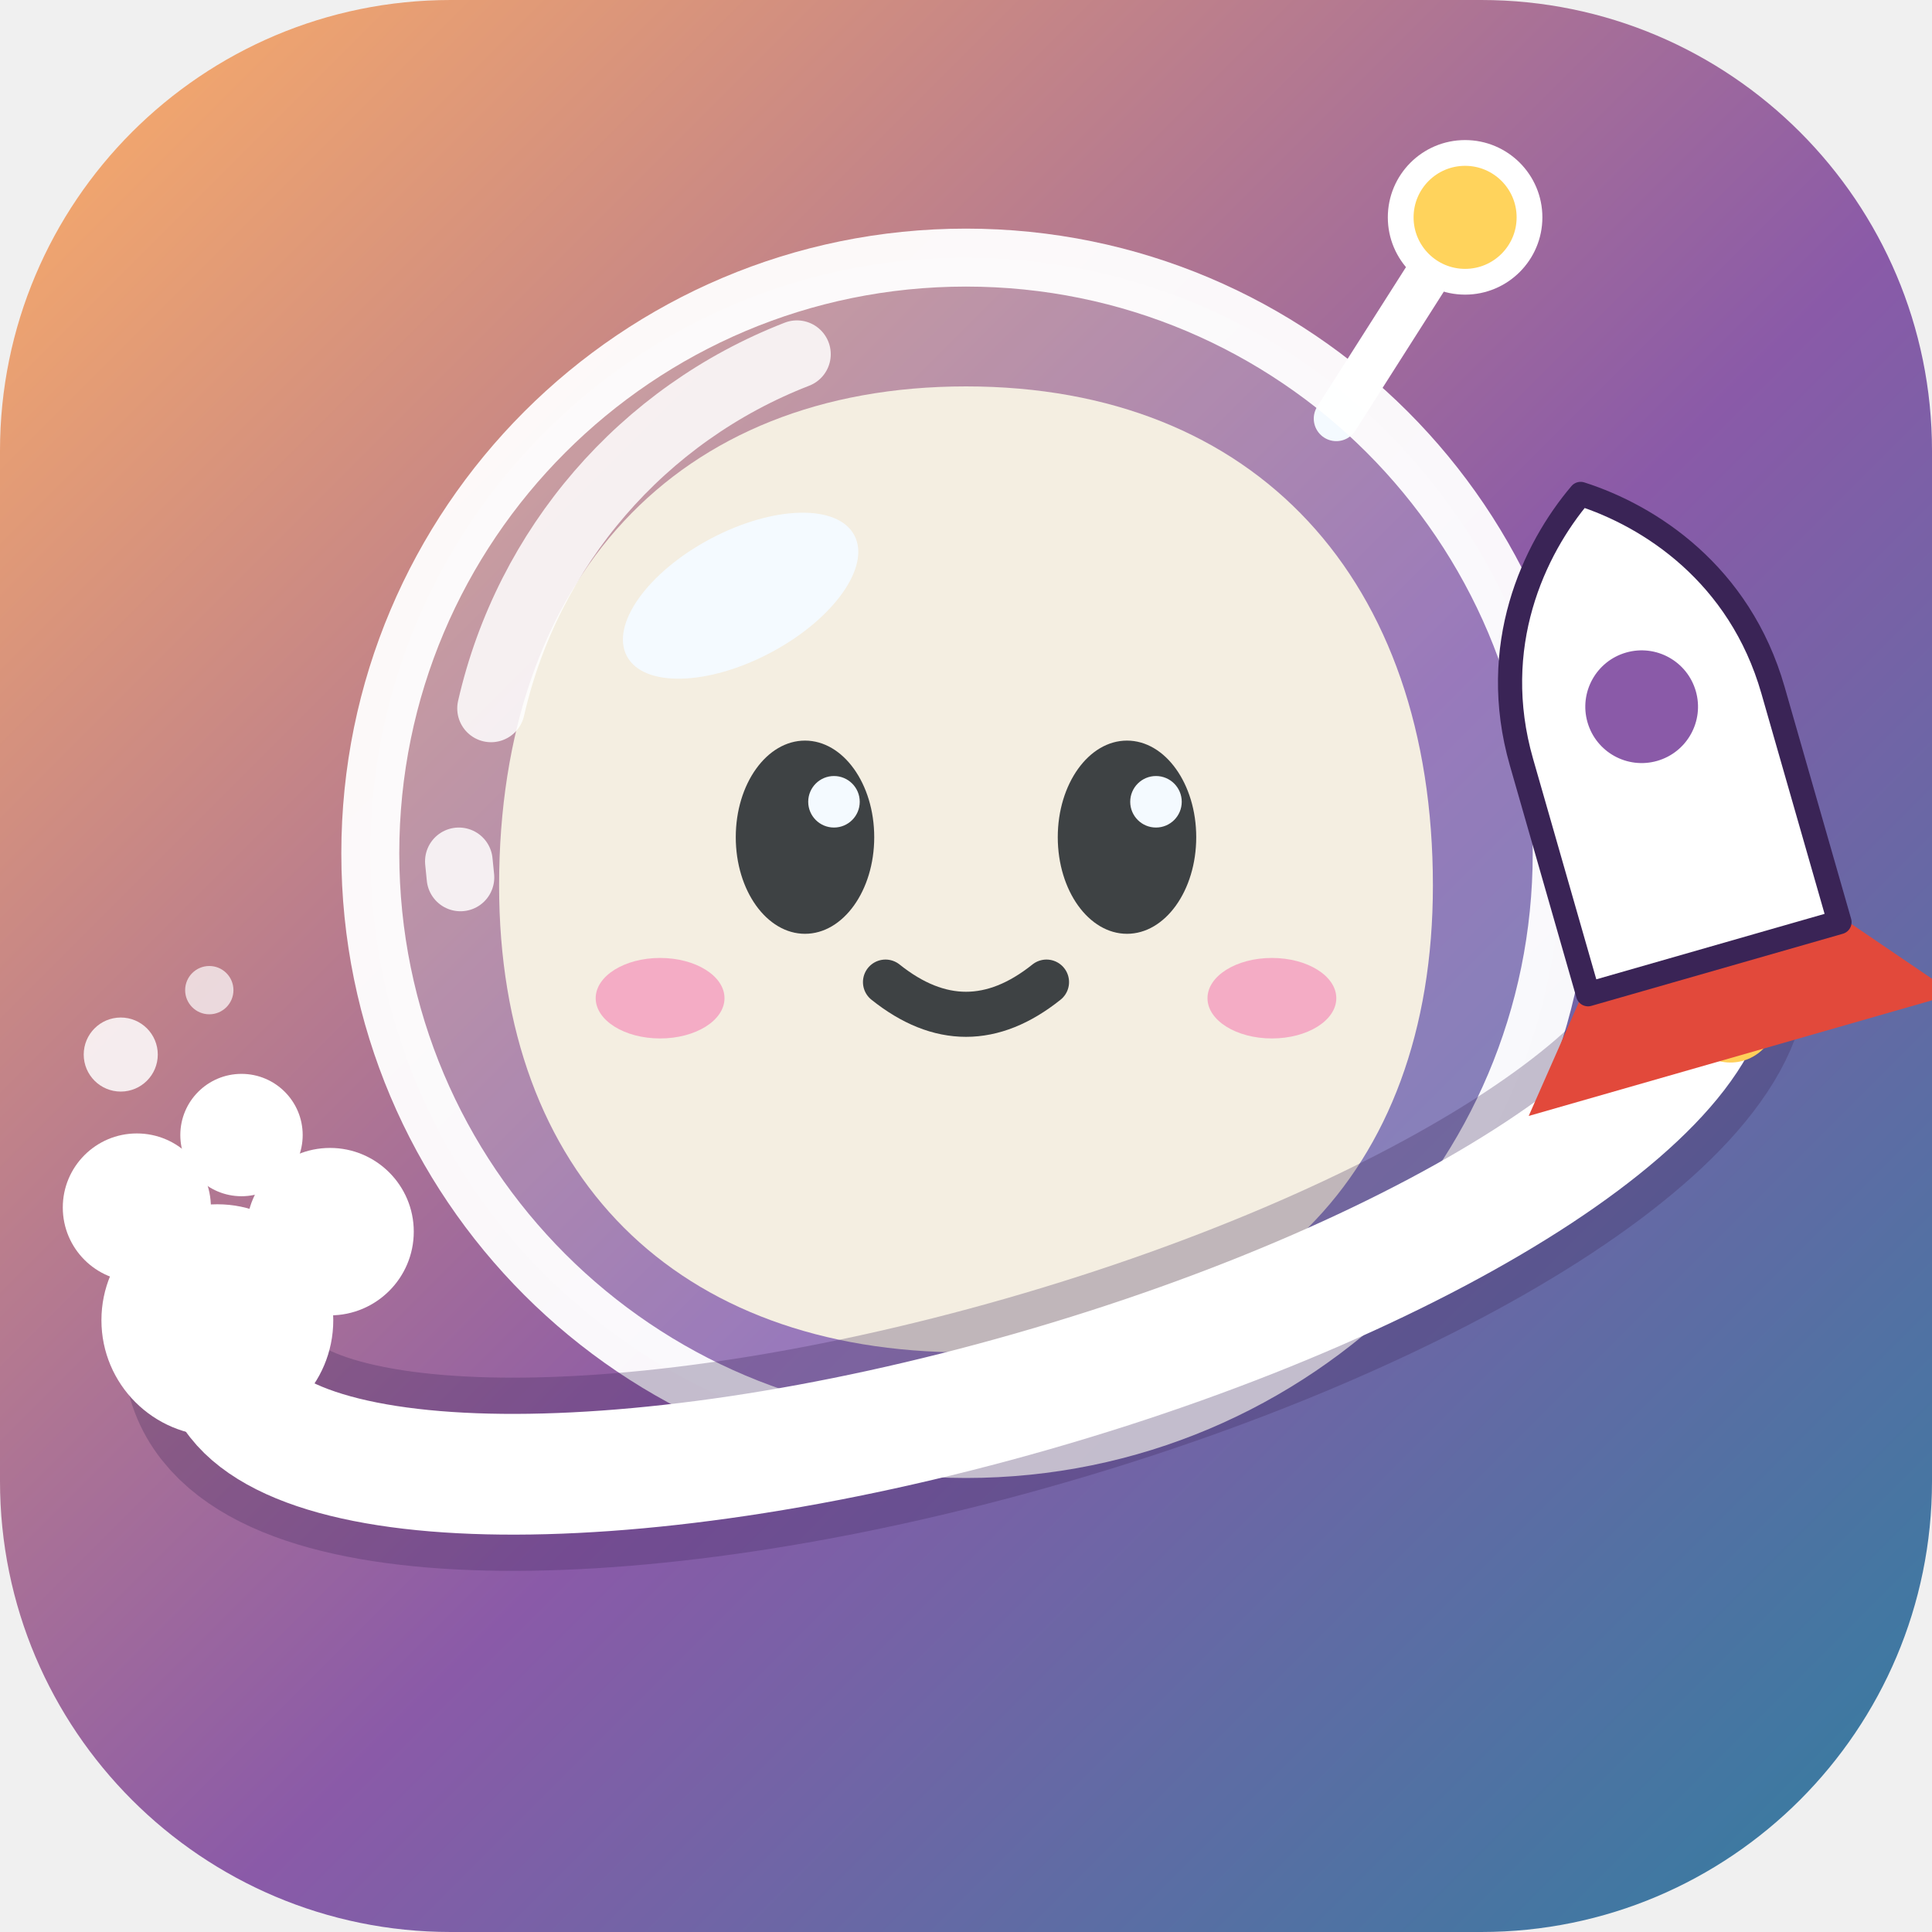
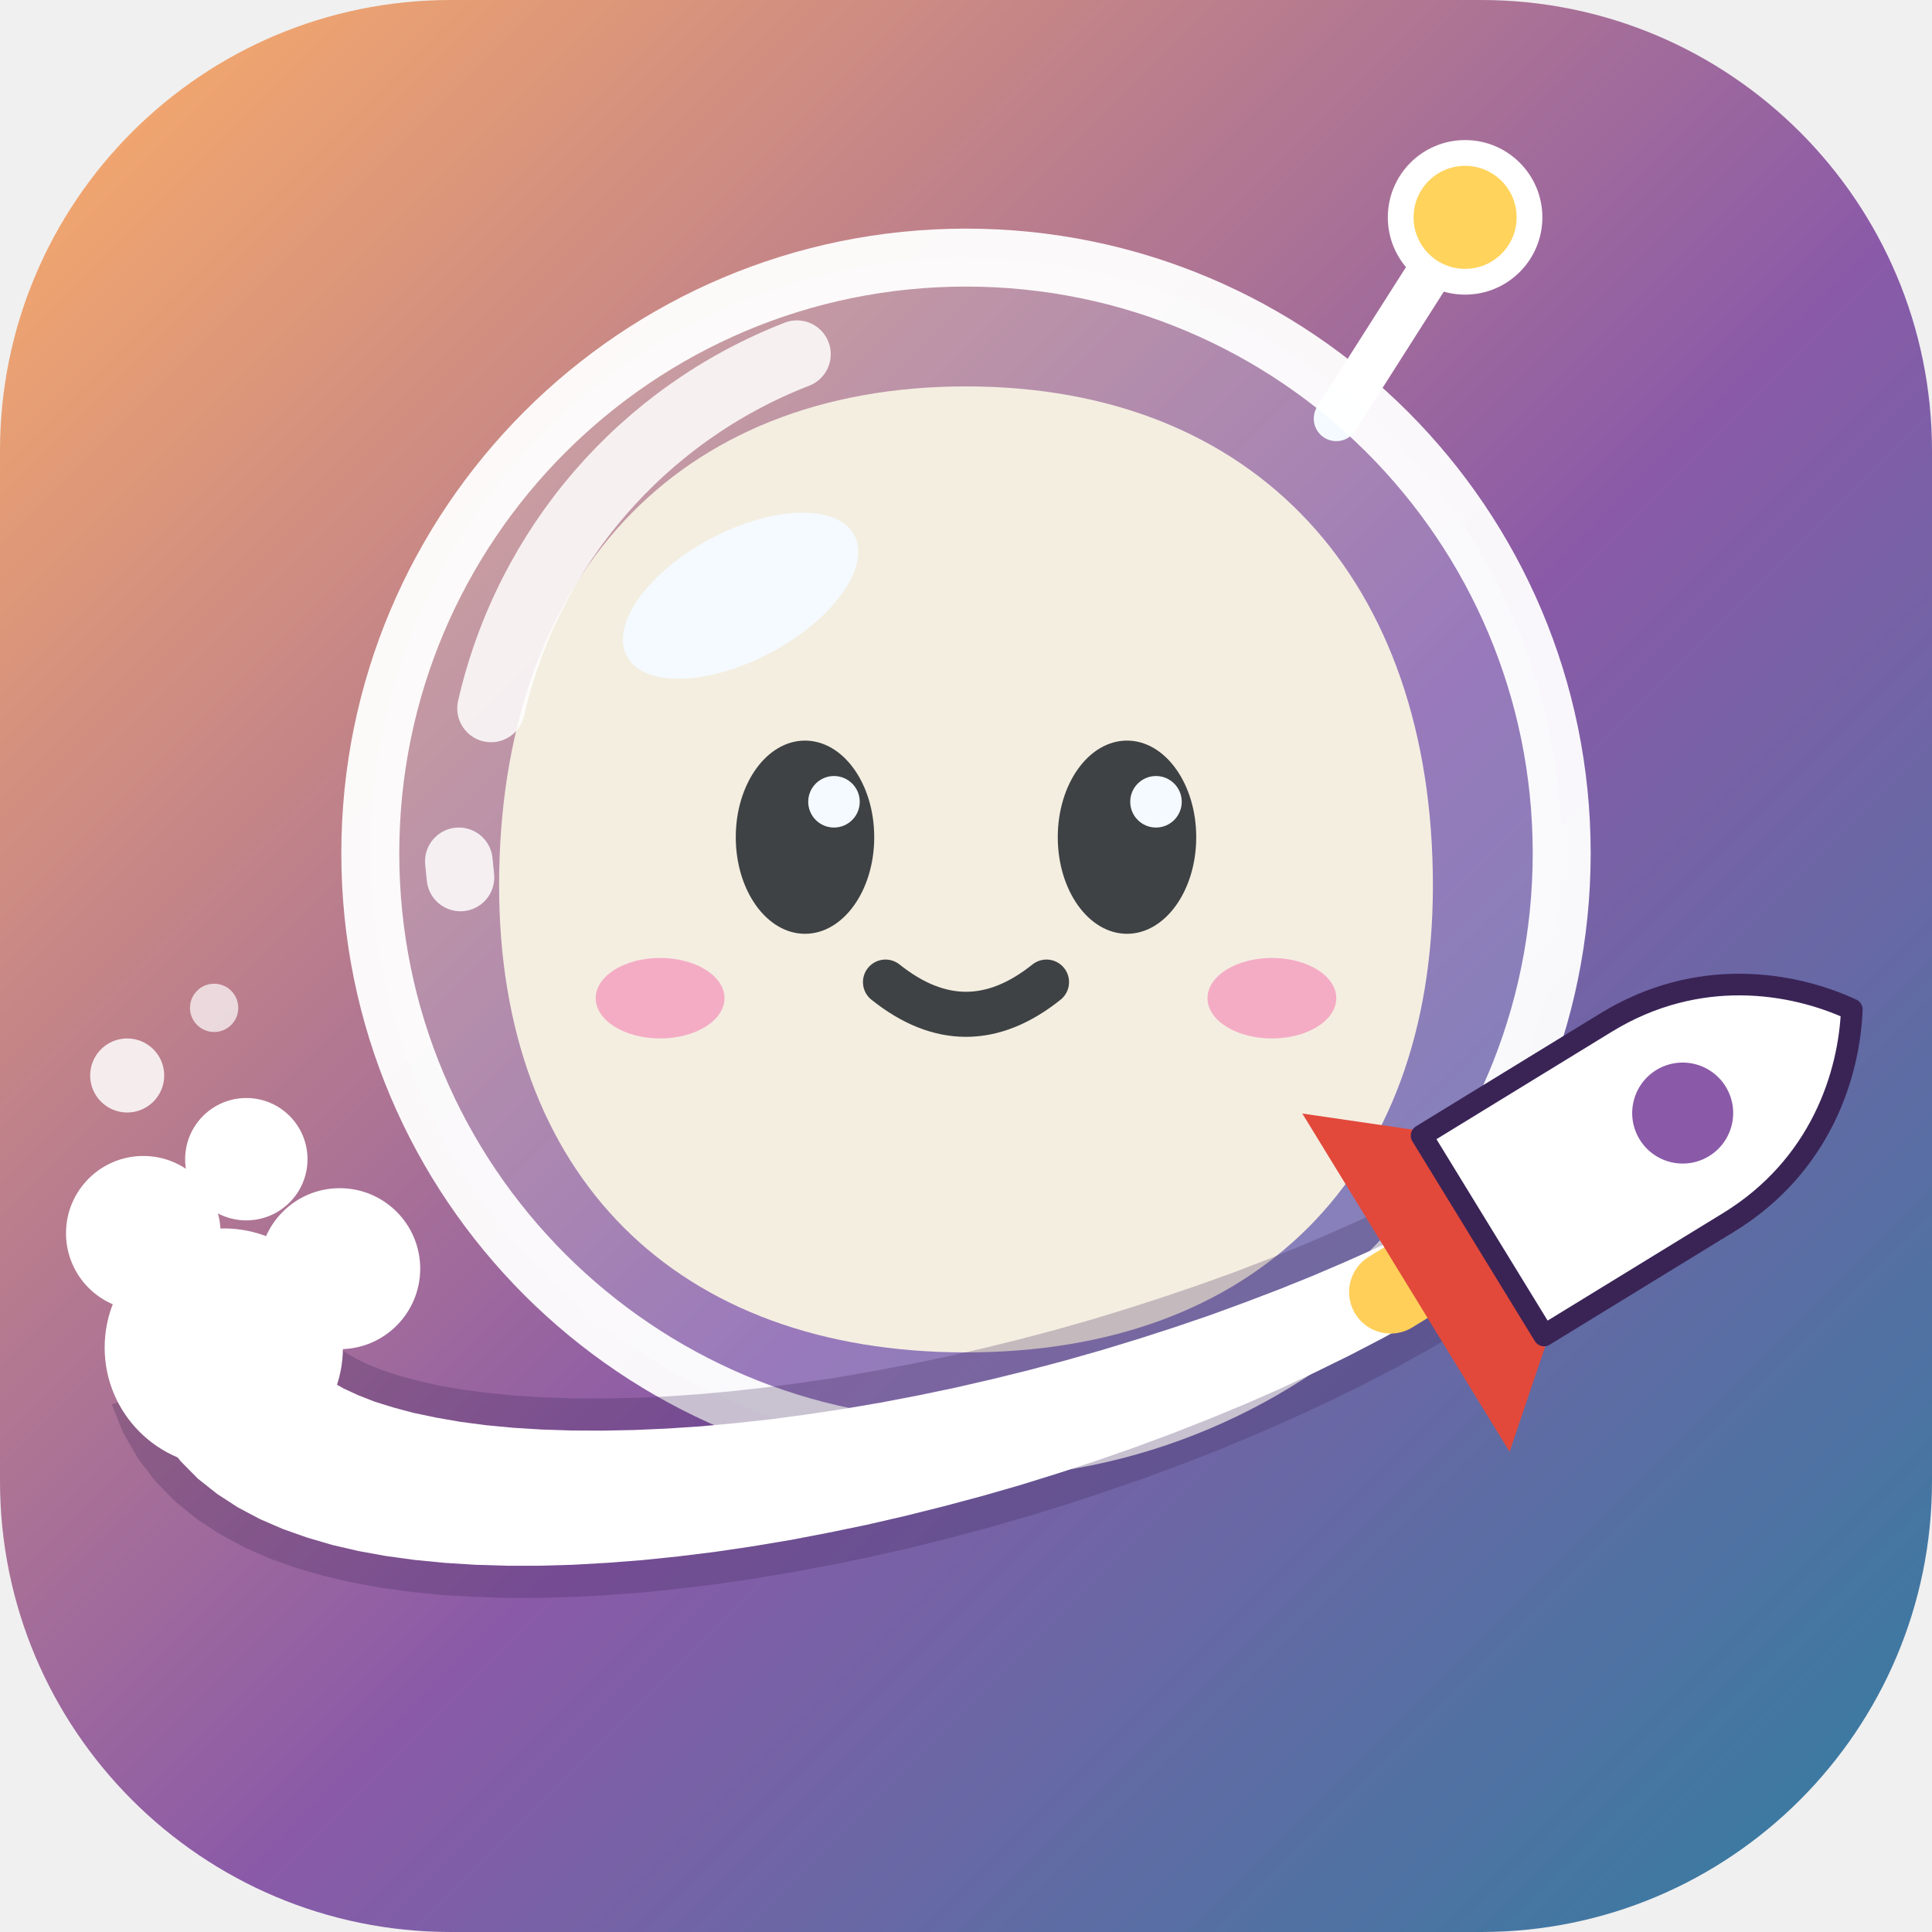
<svg xmlns="http://www.w3.org/2000/svg" viewBox="0 0 120 120">
  <defs>
    <linearGradient id="g" x1="0" y1="0" x2="1" y2="1">
      <stop offset="0" stop-color="#ffb066" />
      <stop offset=".55" stop-color="#8a5aa8" />
      <stop offset="1" stop-color="#2f7fa0" />
    </linearGradient>
  </defs>
  <rect width="120" height="120" rx="28" fill="url(#g)" />
  <path d="M60 24c18 0 29 12 29 31 0 18-11 29-29 29S31 73 31 55c0-19 11-31 29-31z" fill="#ffefd8" />
  <ellipse cx="46" cy="37" rx="8" ry="4" fill="#fff" transform="rotate(-28 46 37)" />
  <ellipse cx="50" cy="52" rx="4.300" ry="6" fill="#16130f" />
  <ellipse cx="70" cy="52" rx="4.300" ry="6" fill="#16130f" />
  <circle cx="51.800" cy="49.800" r="1.600" fill="#fff" />
  <circle cx="71.800" cy="49.800" r="1.600" fill="#fff" />
  <ellipse cx="41" cy="62" rx="4" ry="2.500" fill="#ff9bb5" />
  <ellipse cx="79" cy="62" rx="4" ry="2.500" fill="#ff9bb5" />
  <path d="M55 61q5 4 10 0" fill="none" stroke="#16130f" stroke-width="2.800" stroke-linecap="round" />
  <path d="M83 26l7-11" stroke="#fff" stroke-width="2.800" stroke-linecap="round" />
  <circle cx="91" cy="13.500" r="4" fill="#ffd35c" stroke="#fff" stroke-width="1.600" />
  <circle cx="60" cy="53" r="37" fill="#cfeaff" fill-opacity=".22" stroke="#fff" stroke-width="3.600" stroke-opacity=".95" />
  <path d="M30.500 44a31 31 0 0 1 19-22" fill="none" stroke="#fff" stroke-width="4.200" stroke-linecap="round" opacity=".85" />
  <path d="M28.500 53.500l.100 1" fill="none" stroke="#fff" stroke-width="4.200" stroke-linecap="round" opacity=".85" />
-   <path d="M12 72a48 15 0 0 0 96 0" transform="rotate(-16 60 72)" fill="none" stroke="#3a2456" stroke-width="12" stroke-linecap="round" opacity=".28" />
-   <path d="M12 72a48 15 0 0 0 96 0" transform="rotate(-16 60 72)" fill="none" stroke="#fff" stroke-width="7.500" stroke-linecap="round" />
+   <path d="M94.29 80.31L92.53 81.53L90.67 82.70L88.73 83.83L86.72 84.94L84.64 86.02L82.50 87.07L80.31 88.08L78.07 89.07L75.78 90.02L73.46 90.93L71.10 91.80L68.71 92.63L66.31 93.42L63.89 94.17L61.45 94.87L59.02 95.52L56.58 96.13L54.16 96.68L51.74 97.18L49.34 97.63L46.97 98.03L44.62 98.38L42.31 98.66L40.04 98.90L37.80 99.07L35.61 99.19L33.47 99.25L31.39 99.25L29.36 99.18L27.38 99.06L25.47 98.87L23.61 98.61L21.81 98.28L20.07 97.87L18.40 97.39L16.77 96.81L15.21 96.12L13.71 95.32L12.27 94.38L10.92 93.29L9.67 92.03L8.56 90.58L7.64 88.97L6.94 87.22L20.78 83.25L20.68 83.12L20.58 83.06L20.54 83.09L20.59 83.22L20.76 83.44L21.07 83.72L21.54 84.06L22.16 84.41L22.93 84.78L23.84 85.14L24.90 85.48L26.08 85.79L27.38 86.08L28.80 86.32L30.32 86.52L31.95 86.68L33.66 86.79L35.46 86.85L37.33 86.86L39.27 86.83L41.28 86.74L43.35 86.60L45.46 86.41L47.61 86.17L49.81 85.88L52.03 85.55L54.27 85.16L56.54 84.73L58.81 84.26L61.08 83.74L63.36 83.18L65.62 82.58L67.87 81.94L70.09 81.26L72.29 80.55L74.46 79.81L76.58 79.05L78.66 78.25L80.69 77.43L82.66 76.59L84.57 75.74L86.41 74.87L88.19 74.00L89.91 73.15z" fill="#3a2456" opacity=".26" />
+   <path d="M93.25 78.61L91.53 79.80L89.71 80.94L87.82 82.05L85.84 83.14L83.80 84.20L81.70 85.23L79.55 86.24L77.34 87.21L75.09 88.14L72.80 89.04L70.48 89.90L68.13 90.72L65.75 91.50L63.37 92.24L60.97 92.93L58.57 93.57L56.17 94.17L53.78 94.72L51.40 95.21L49.05 95.66L46.71 96.05L44.41 96.39L42.14 96.67L39.91 96.90L37.72 97.07L35.59 97.19L33.50 97.25L31.48 97.25L29.51 97.19L27.60 97.07L25.76 96.89L23.99 96.65L22.28 96.34L20.64 95.96L19.07 95.50L17.57 94.97L16.14 94.35L14.78 93.63L13.50 92.80L12.30 91.85L11.22 90.76L10.26 89.52L9.46 88.15L8.86 86.66L18.86 83.80L18.85 83.94L18.89 84.12L18.99 84.36L19.20 84.66L19.53 85.02L20.00 85.41L20.61 85.83L21.36 86.25L22.25 86.66L23.27 87.06L24.43 87.42L25.70 87.76L27.09 88.05L28.58 88.31L30.17 88.52L31.86 88.68L33.63 88.79L35.48 88.85L37.41 88.86L39.40 88.82L41.45 88.73L43.56 88.59L45.72 88.39L47.91 88.15L50.14 87.85L52.40 87.51L54.69 87.12L56.99 86.68L59.29 86.20L61.60 85.67L63.91 85.10L66.21 84.49L68.49 83.84L70.75 83.15L72.98 82.43L75.18 81.68L77.34 80.89L79.46 80.08L81.52 79.25L83.53 78.39L85.48 77.52L87.37 76.63L89.19 75.73L90.95 74.86z" fill="#fff" />
  <g fill="#fff">
-     <circle cx="13.500" cy="82" r="7.200" />
-     <circle cx="20.500" cy="76.500" r="5.200" />
-     <circle cx="8.500" cy="75" r="4.600" />
-     <circle cx="15" cy="70.500" r="3.800" />
-     <circle cx="7.500" cy="65.500" r="2.300" opacity=".85" />
-     <circle cx="13" cy="61.500" r="1.500" opacity=".7" />
+     <circle cx="13.9" cy="83.7" r="7.400" />
+     <circle cx="21.1" cy="78.8" r="5" />
+     <circle cx="8.9" cy="76.6" r="4.800" />
+     <circle cx="15.3" cy="72.0" r="3.800" />
+     <circle cx="7.9" cy="66.8" r="2.300" opacity=".85" />
+     <circle cx="13.3" cy="62.6" r="1.500" opacity=".7" />
  </g>
-   <g transform="translate(103 47.500) rotate(-106) scale(1.250)">
-     <path d="M-11.500 0h-1.500" stroke="#ffcf5a" stroke-width="4.600" stroke-linecap="round" />
+   <g transform="translate(101.65 70.89) rotate(-31.5) scale(1.12)">
+     <path d="M-11 0h-5" stroke="#ffcf5a" stroke-width="4.600" stroke-linecap="round" />
    <path d="M-9-6l-6-5v22l6-5z" fill="#e2493b" />
    <path d="M-10-6.500h12c6 0 10 3.500 12 6.500-2 3-6 6.500-12 6.500h-12z" fill="#fff" stroke="#3a2456" stroke-width="1.200" stroke-linejoin="round" />
    <circle cx="3" cy="0" r="2.800" fill="#8a5aa8" />
  </g>
</svg>
